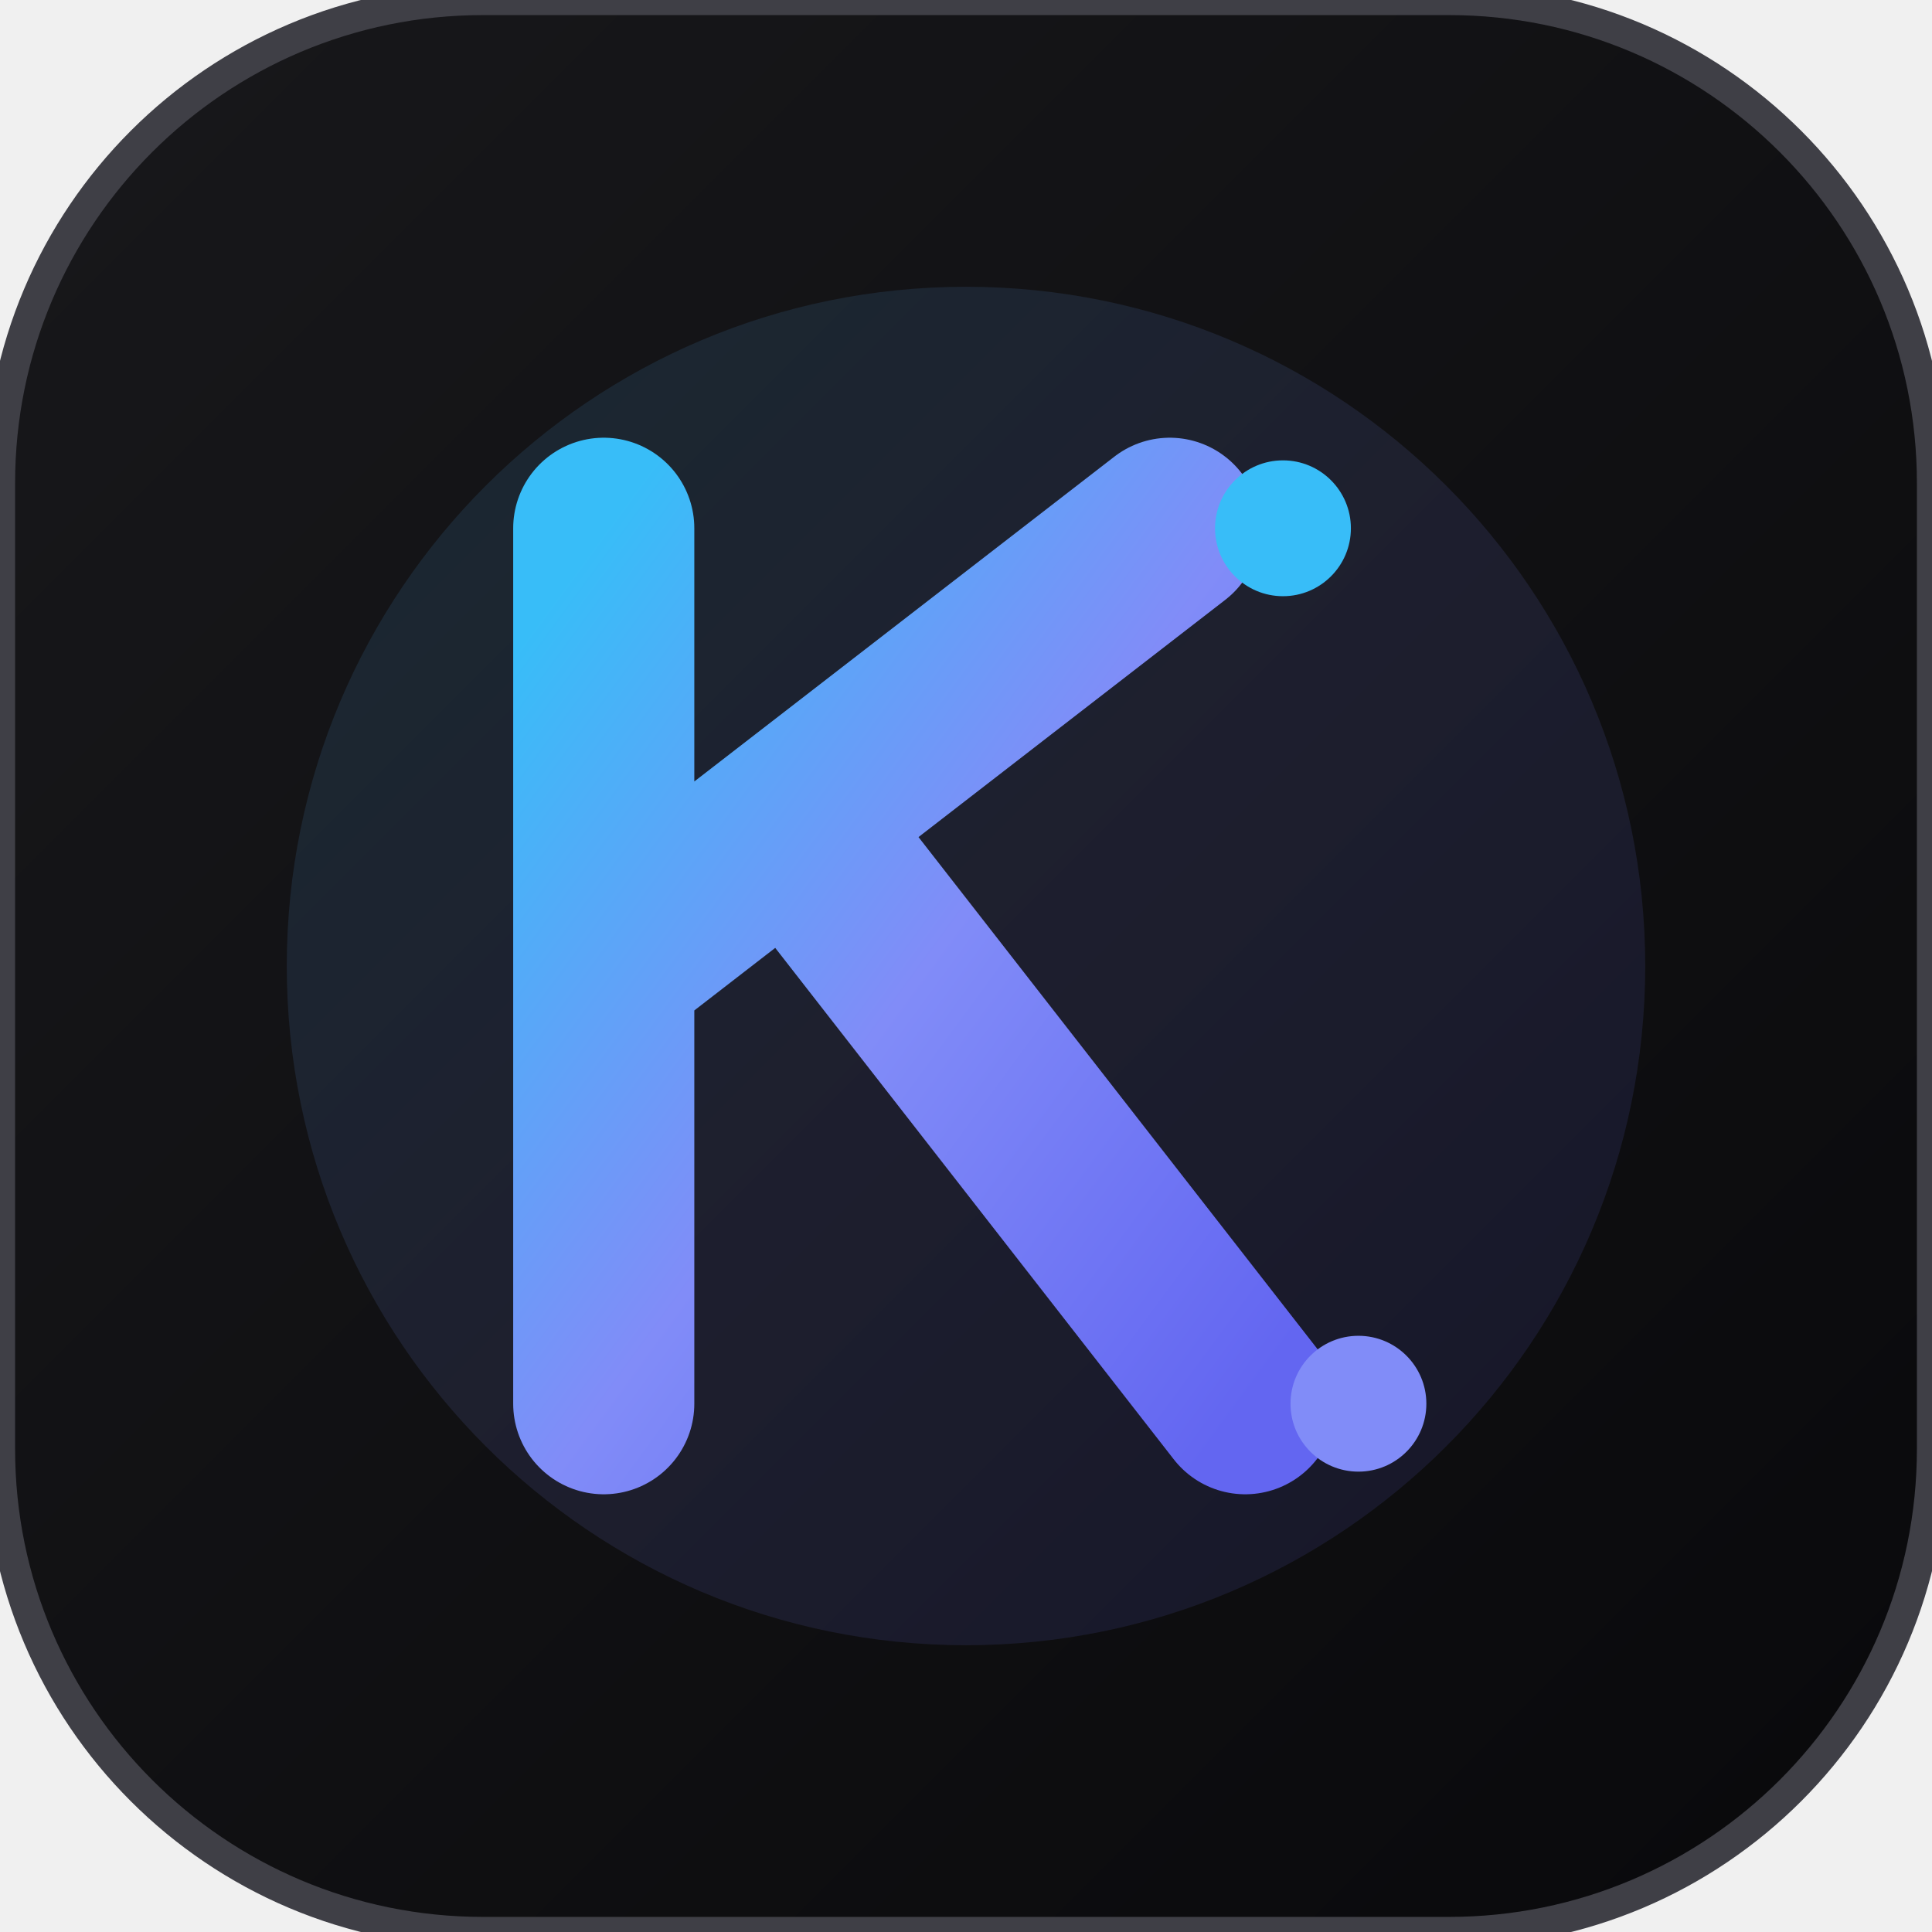
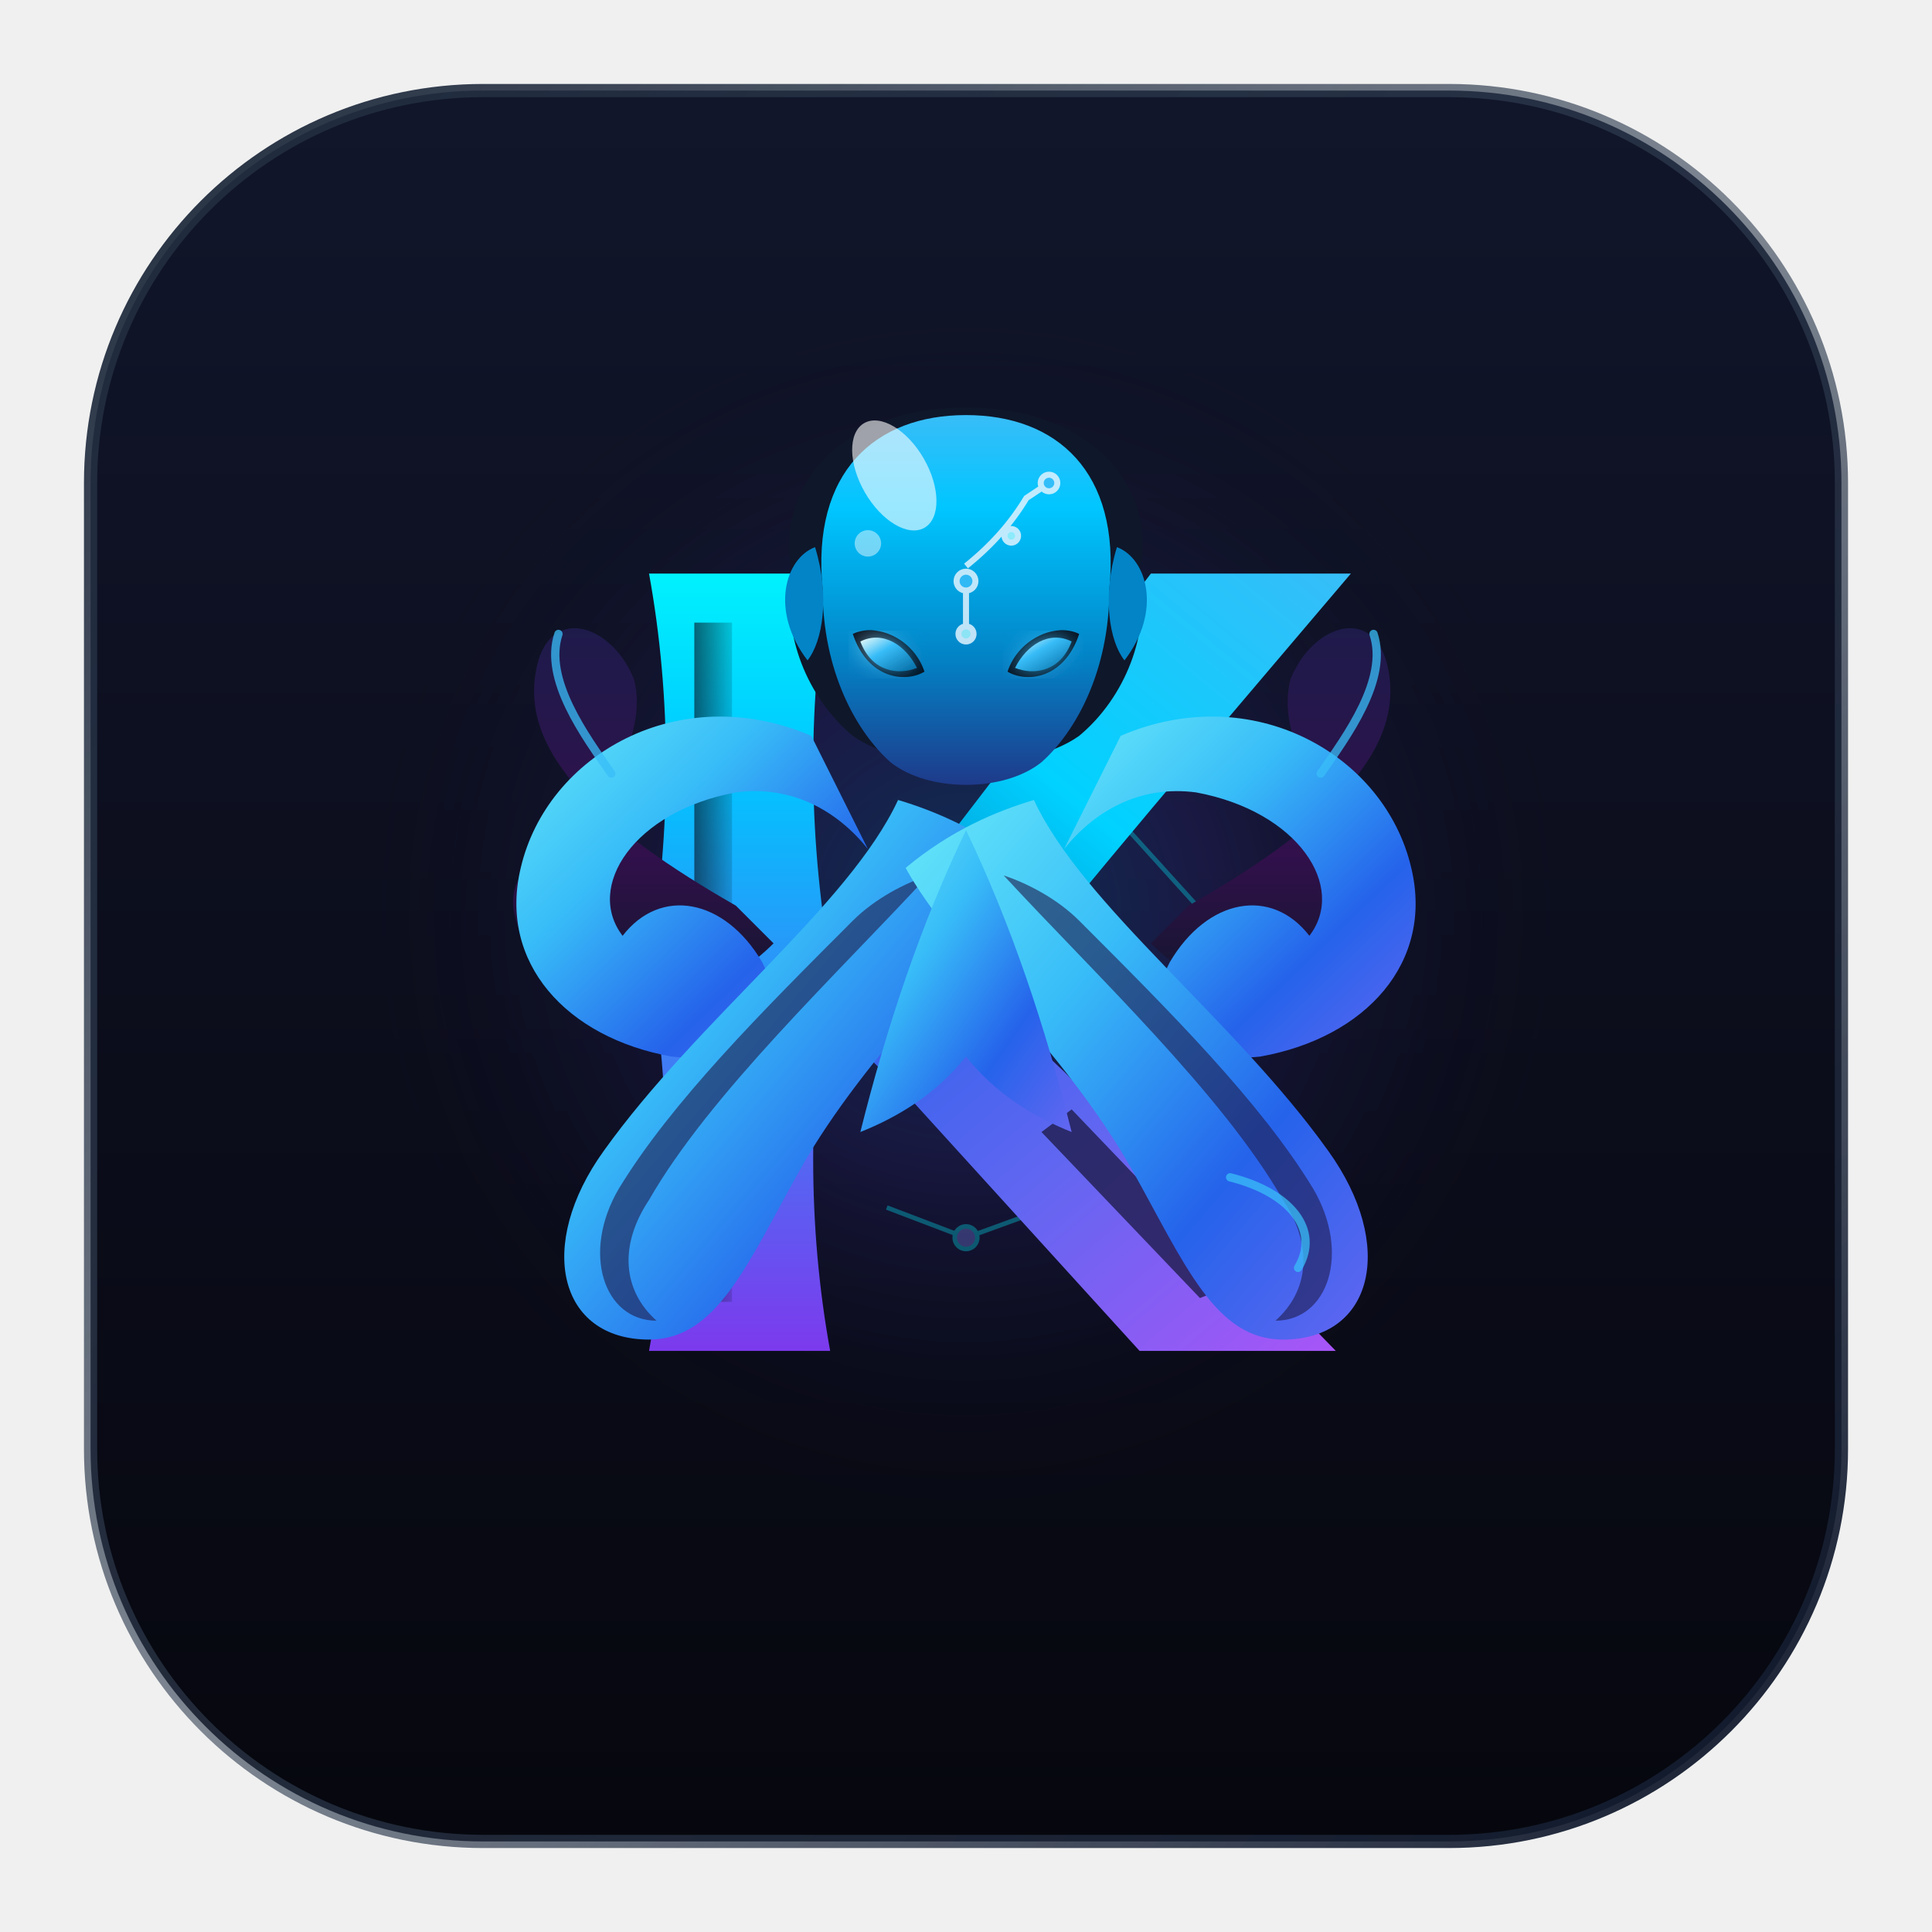
- <svg xmlns="http://www.w3.org/2000/svg" viewBox="0 0 512 512" width="512" height="512">
+ <svg xmlns="http://www.w3.org/2000/svg" viewBox="0 0 512 512" width="100%" height="100%">
  <defs>
-     <linearGradient id="krakenGrad" x1="0%" y1="0%" x2="100%" y2="100%">
+     <linearGradient id="bgGrad" x1="0%" y1="0%" x2="0%" y2="100%">
+       <stop offset="0%" stop-color="#11162b" />
+       <stop offset="50%" stop-color="#0c0e1d" />
+       <stop offset="100%" stop-color="#06070e" />
+     </linearGradient>
+     <linearGradient id="borderGrad" x1="0%" y1="0%" x2="100%" y2="100%">
+       <stop offset="0%" stop-color="#1e293b" />
+       <stop offset="50%" stop-color="#334155" stop-opacity="0.6" />
+       <stop offset="100%" stop-color="#0f172a" />
+     </linearGradient>
+     <radialGradient id="centerGlow" cx="50%" cy="48%" r="45%">
+       <stop offset="0%" stop-color="#0284c7" stop-opacity="0.32" />
+       <stop offset="40%" stop-color="#4f46e5" stop-opacity="0.18" />
+       <stop offset="100%" stop-color="#06070e" stop-opacity="0" />
+     </radialGradient>
+     <linearGradient id="kStemGrad" x1="0%" y1="0%" x2="0%" y2="100%">
+       <stop offset="0%" stop-color="#00f2fe" />
+       <stop offset="25%" stop-color="#00c6ff" />
+       <stop offset="60%" stop-color="#3b82f6" />
+       <stop offset="100%" stop-color="#7c3aed" />
+     </linearGradient>
+     <linearGradient id="kArmTopGrad" x1="0%" y1="100%" x2="100%" y2="0%">
+       <stop offset="0%" stop-color="#0284c7" />
+       <stop offset="40%" stop-color="#00d2ff" />
+       <stop offset="100%" stop-color="#38bdf8" />
+     </linearGradient>
+     <linearGradient id="kLegBotGrad" x1="0%" y1="0%" x2="100%" y2="100%">
+       <stop offset="0%" stop-color="#2563eb" />
+       <stop offset="50%" stop-color="#6366f1" />
+       <stop offset="100%" stop-color="#a855f7" />
+     </linearGradient>
+     <linearGradient id="kInnerDark" x1="0%" y1="0%" x2="100%" y2="0%">
+       <stop offset="0%" stop-color="#090d1a" stop-opacity="0.8" />
+       <stop offset="100%" stop-color="#090d1a" stop-opacity="0.2" />
+     </linearGradient>
+     <linearGradient id="headDomeGrad" x1="0%" y1="0%" x2="0%" y2="100%">
      <stop offset="0%" stop-color="#38bdf8" />
-       <stop offset="50%" stop-color="#818cf8" />
+       <stop offset="25%" stop-color="#00c6ff" />
+       <stop offset="65%" stop-color="#0284c7" />
+       <stop offset="100%" stop-color="#1e3a8a" />
+     </linearGradient>
+     <linearGradient id="tentacleCyanGrad" x1="0%" y1="0%" x2="100%" y2="100%">
+       <stop offset="0%" stop-color="#67e8f9" />
+       <stop offset="35%" stop-color="#38bdf8" />
+       <stop offset="70%" stop-color="#2563eb" />
      <stop offset="100%" stop-color="#6366f1" />
    </linearGradient>
-     <linearGradient id="darkBg" x1="0%" y1="0%" x2="100%" y2="100%">
-       <stop offset="0%" stop-color="#18181b" />
-       <stop offset="100%" stop-color="#09090b" />
+     <linearGradient id="tentacleShadowGrad" x1="0%" y1="0%" x2="0%" y2="100%">
+       <stop offset="0%" stop-color="#1e1b4b" />
+       <stop offset="60%" stop-color="#31104b" />
+       <stop offset="100%" stop-color="#0f172a" />
    </linearGradient>
+     <linearGradient id="eyeGrad" x1="0%" y1="0%" x2="100%" y2="100%">
+       <stop offset="0%" stop-color="#f0fdfa" />
+       <stop offset="40%" stop-color="#38bdf8" />
+       <stop offset="100%" stop-color="#0369a1" />
+     </linearGradient>
+     <filter id="glow" x="-20%" y="-20%" width="140%" height="140%">
+       <feGaussianBlur stdDeviation="3" result="blur" />
+       <feComposite in="SourceGraphic" in2="blur" operator="over" />
+     </filter>
  </defs>
-   <rect width="512" height="512" rx="128" fill="url(#darkBg)" stroke="#3f3f46" stroke-width="8" />
-   <circle cx="256" cy="256" r="180" fill="url(#krakenGrad)" opacity="0.12" />
-   <path d="M160 140 V372 M160 256 L310 140 M210 218 L330 372" stroke="url(#krakenGrad)" stroke-width="48" stroke-linecap="round" stroke-linejoin="round" fill="none" />
-   <circle cx="340" cy="140" r="18" fill="#38bdf8" />
-   <circle cx="360" cy="372" r="18" fill="#818cf8" />
+   <rect x="24" y="24" width="464" height="464" rx="104" ry="104" fill="url(#bgGrad)" stroke="url(#borderGrad)" stroke-width="3.5" />
+   <circle cx="256" cy="250" r="180" fill="url(#centerGlow)" />
+   <g opacity="0.32" stroke="#00f2fe" stroke-width="1.2" fill="none">
+     <line x1="290" y1="210" x2="328" y2="252" />
+     <line x1="328" y1="252" x2="315" y2="266" />
+     <circle cx="328" cy="252" r="2.5" fill="#38bdf8" />
+     <line x1="170" y1="240" x2="195" y2="265" />
+     <circle cx="195" cy="265" r="2.5" fill="#38bdf8" />
+     <path d="M 235 320 L 256 328 L 278 320" />
+     <circle cx="256" cy="328" r="3" fill="#818cf8" />
+   </g>
+   <g id="letter-K">
+     <path d="M 172 152               L 220 152               C 214 185, 214 220, 220 255               C 214 290, 214 325, 220 358               L 172 358               C 178 325, 178 290, 172 255               C 178 220, 178 185, 172 152 Z" fill="url(#kStemGrad)" />
+     <path d="M 184 165 L 194 165 L 194 345 L 184 345 Z" fill="url(#kInnerDark)" opacity="0.75" />
+     <path d="M 236 242               L 305 152               L 358 152               C 330 185, 300 220, 274 252               L 236 242 Z" fill="url(#kArmTopGrad)" />
+     <path d="M 246 250               L 282 284               L 354 358               L 302 358               L 242 292               L 226 276 Z" fill="url(#kLegBotGrad)" />
+     <path d="M 284 294 L 328 340 L 318 344 L 276 300 Z" fill="#1e1b4b" opacity="0.8" />
+   </g>
+   <g id="underbelly-tentacles">
+     <path d="M 195 240               C 160 220, 138 200, 142 178               C 145 160, 162 165, 168 180               C 172 195, 160 215, 140 230               C 130 238, 140 258, 155 264               C 175 272, 195 260, 205 250 Z" fill="url(#tentacleShadowGrad)" />
+     <path d="M 315 240               C 350 220, 372 200, 368 178               C 365 160, 348 165, 342 180               C 338 195, 350 215, 370 230               C 380 238, 370 258, 355 264               C 335 272, 315 260, 305 250 Z" fill="url(#tentacleShadowGrad)" />
+   </g>
+   <g id="midground-tentacles">
+     <path d="M 215 195               C 180 180, 145 200, 138 230               C 132 255, 150 275, 178 280               C 195 282, 210 270, 202 255               C 192 238, 175 235, 165 248               C 155 235, 168 215, 195 210               C 210 208, 222 215, 230 225 Z" fill="url(#tentacleCyanGrad)" />
+     <path d="M 297 195               C 332 180, 367 200, 374 230               C 380 255, 362 275, 334 280               C 317 282, 302 270, 310 255               C 320 238, 337 235, 347 248               C 357 235, 344 215, 317 210               C 302 208, 290 215, 282 225 Z" fill="url(#tentacleCyanGrad)" />
+   </g>
+   <g id="foreground-tentacles">
+     <path d="M 238 212               C 225 240, 185 270, 160 305               C 142 330, 148 355, 172 355               C 190 355, 198 335, 212 310               C 230 278, 260 252, 272 230               C 260 220, 248 215, 238 212 Z" fill="url(#tentacleCyanGrad)" />
+     <path d="M 164 315               C 154 332, 160 350, 174 350               C 165 342, 164 330, 172 318               C 188 290, 222 258, 246 232               C 240 234, 232 238, 226 244               C 202 268, 178 292, 164 315 Z" fill="#1e1b4b" opacity="0.6" />
+     <path d="M 274 212               C 287 240, 327 270, 352 305               C 370 330, 364 355, 340 355               C 322 355, 314 335, 300 310               C 282 278, 252 252, 240 230               C 252 220, 264 215, 274 212 Z" fill="url(#tentacleCyanGrad)" />
+     <path d="M 348 315               C 358 332, 352 350, 338 350               C 347 342, 348 330, 340 318               C 324 290, 290 258, 266 232               C 272 234, 280 238, 286 244               C 310 268, 334 292, 348 315 Z" fill="#1e1b4b" opacity="0.6" />
+     <path d="M 256 220               C 244 245, 235 272, 228 300               C 238 296, 248 290, 256 280               C 264 290, 274 296, 284 300               C 277 272, 268 245, 256 220 Z" fill="url(#tentacleCyanGrad)" />
+   </g>
+   <g id="kraken-head">
+     <path d="M 210 152               C 205 130, 222 108, 256 108               C 290 108, 307 130, 302 152               C 305 168, 298 185, 286 195               C 272 205, 240 205, 226 195               C 214 185, 207 168, 210 152 Z" fill="#0f172a" />
+     <path d="M 218 156               C 215 125, 232 110, 256 110               C 280 110, 297 125, 294 156               C 294 178, 285 194, 276 202               C 266 210, 246 210, 236 202               C 227 194, 218 178, 218 156 Z" fill="url(#headDomeGrad)" />
+     <ellipse cx="237" cy="126" rx="9" ry="16" transform="rotate(-30 237 126)" fill="#ffffff" opacity="0.6" />
+     <circle cx="230" cy="144" r="3.5" fill="#ffffff" opacity="0.45" />
+     <g stroke="#e0f2fe" stroke-width="1.6" fill="none" opacity="0.85">
+       <path d="M 256 150 Q 266 142 272 132 L 278 128" />
+       <circle cx="278" cy="128" r="2.2" fill="#38bdf8" />
+       <circle cx="268" cy="142" r="1.8" fill="#a5f3fc" />
+       <circle cx="256" cy="154" r="2.5" fill="#38bdf8" />
+       <path d="M 256 157 L 256 168" />
+       <circle cx="256" cy="168" r="2" fill="#a5f3fc" />
+     </g>
+     <path d="M 216 145 C 208 148, 204 162, 214 175 C 218 170, 220 158, 216 145 Z" fill="#0284c7" />
+     <path d="M 296 145 C 304 148, 308 162, 298 175 C 294 170, 292 158, 296 145 Z" fill="#0284c7" />
+     <path d="M 226 168 C 232 165, 242 169, 245 178 C 240 181, 230 180, 226 168 Z" fill="#060d1a" />
+     <path d="M 228 170 C 234 167, 240 171, 243 177 C 238 179, 231 178, 228 170 Z" fill="url(#eyeGrad)" filter="url(#glow)" />
+     <path d="M 286 168 C 280 165, 270 169, 267 178 C 272 181, 282 180, 286 168 Z" fill="#060d1a" />
+     <path d="M 284 170 C 278 167, 272 171, 269 177 C 274 179, 281 178, 284 170 Z" fill="url(#eyeGrad)" filter="url(#glow)" />
+   </g>
+   <g fill="none" stroke="#38bdf8" stroke-width="2.2" stroke-linecap="round" opacity="0.75">
+     <path d="M 148 168 C 144 180, 155 195, 162 205" />
+     <path d="M 364 168 C 368 180, 357 195, 350 205" />
+     <path d="M 326 312 C 342 316, 350 326, 344 336" />
+   </g>
</svg>
